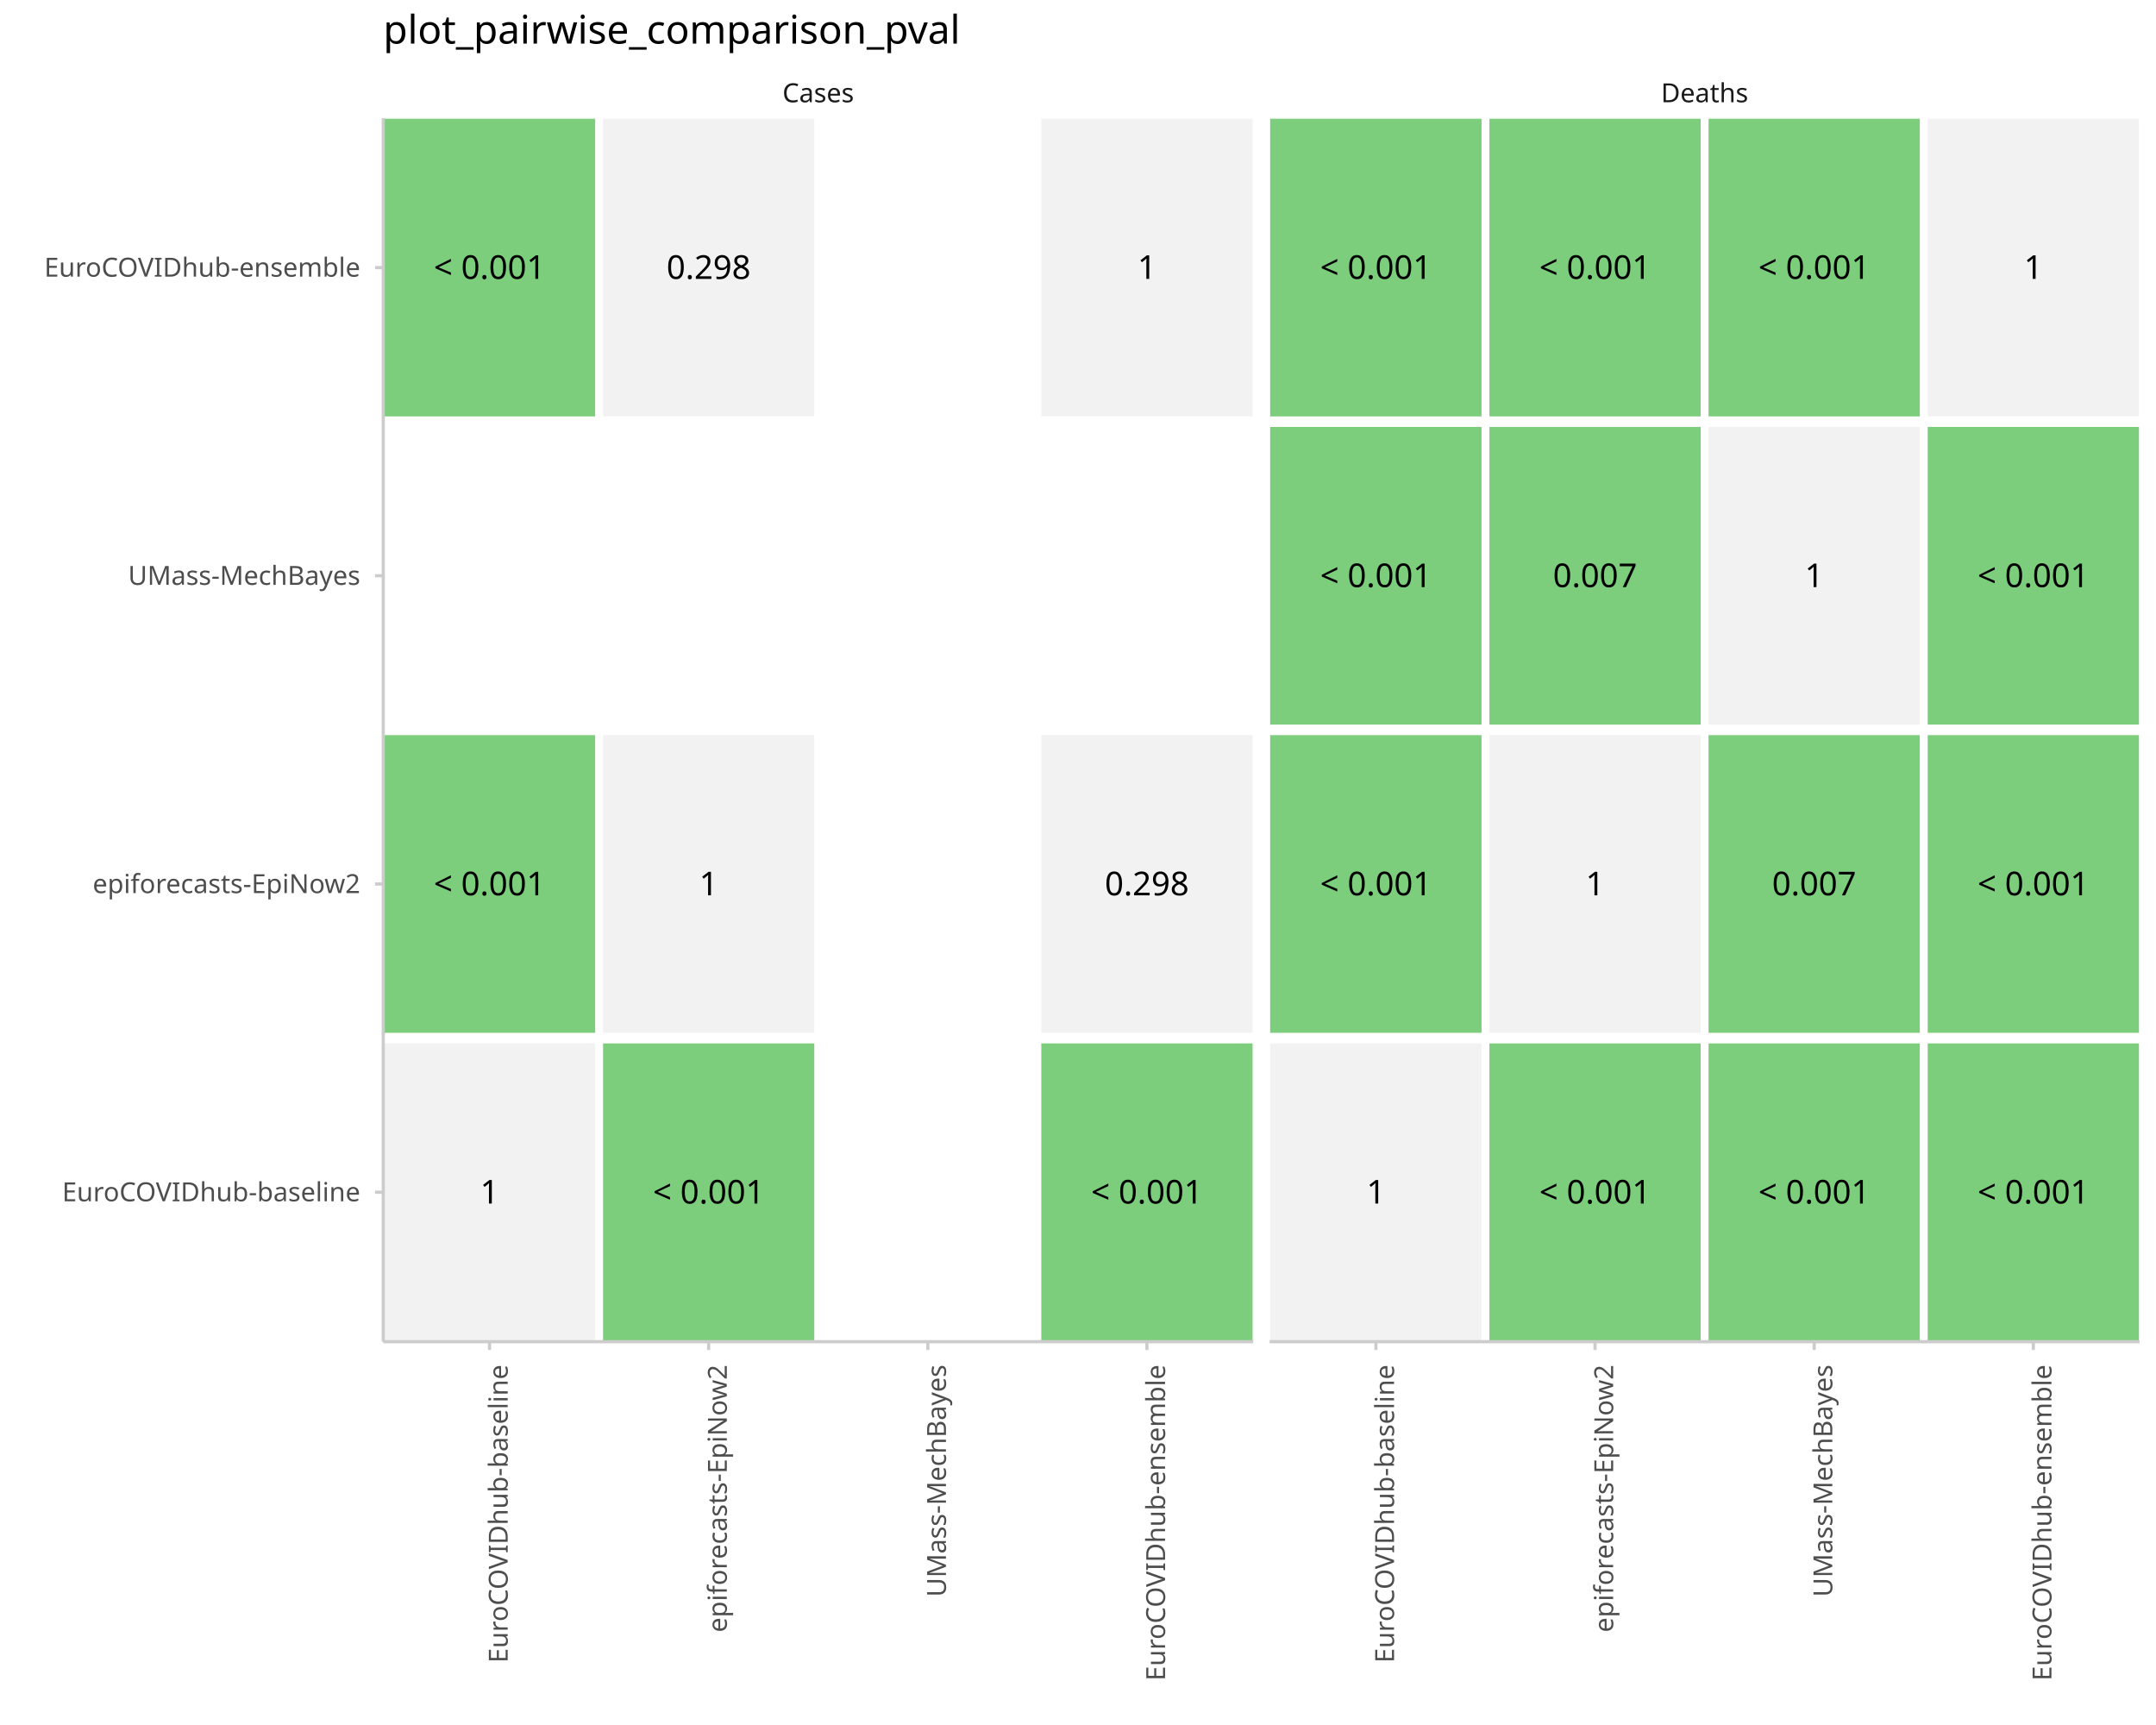
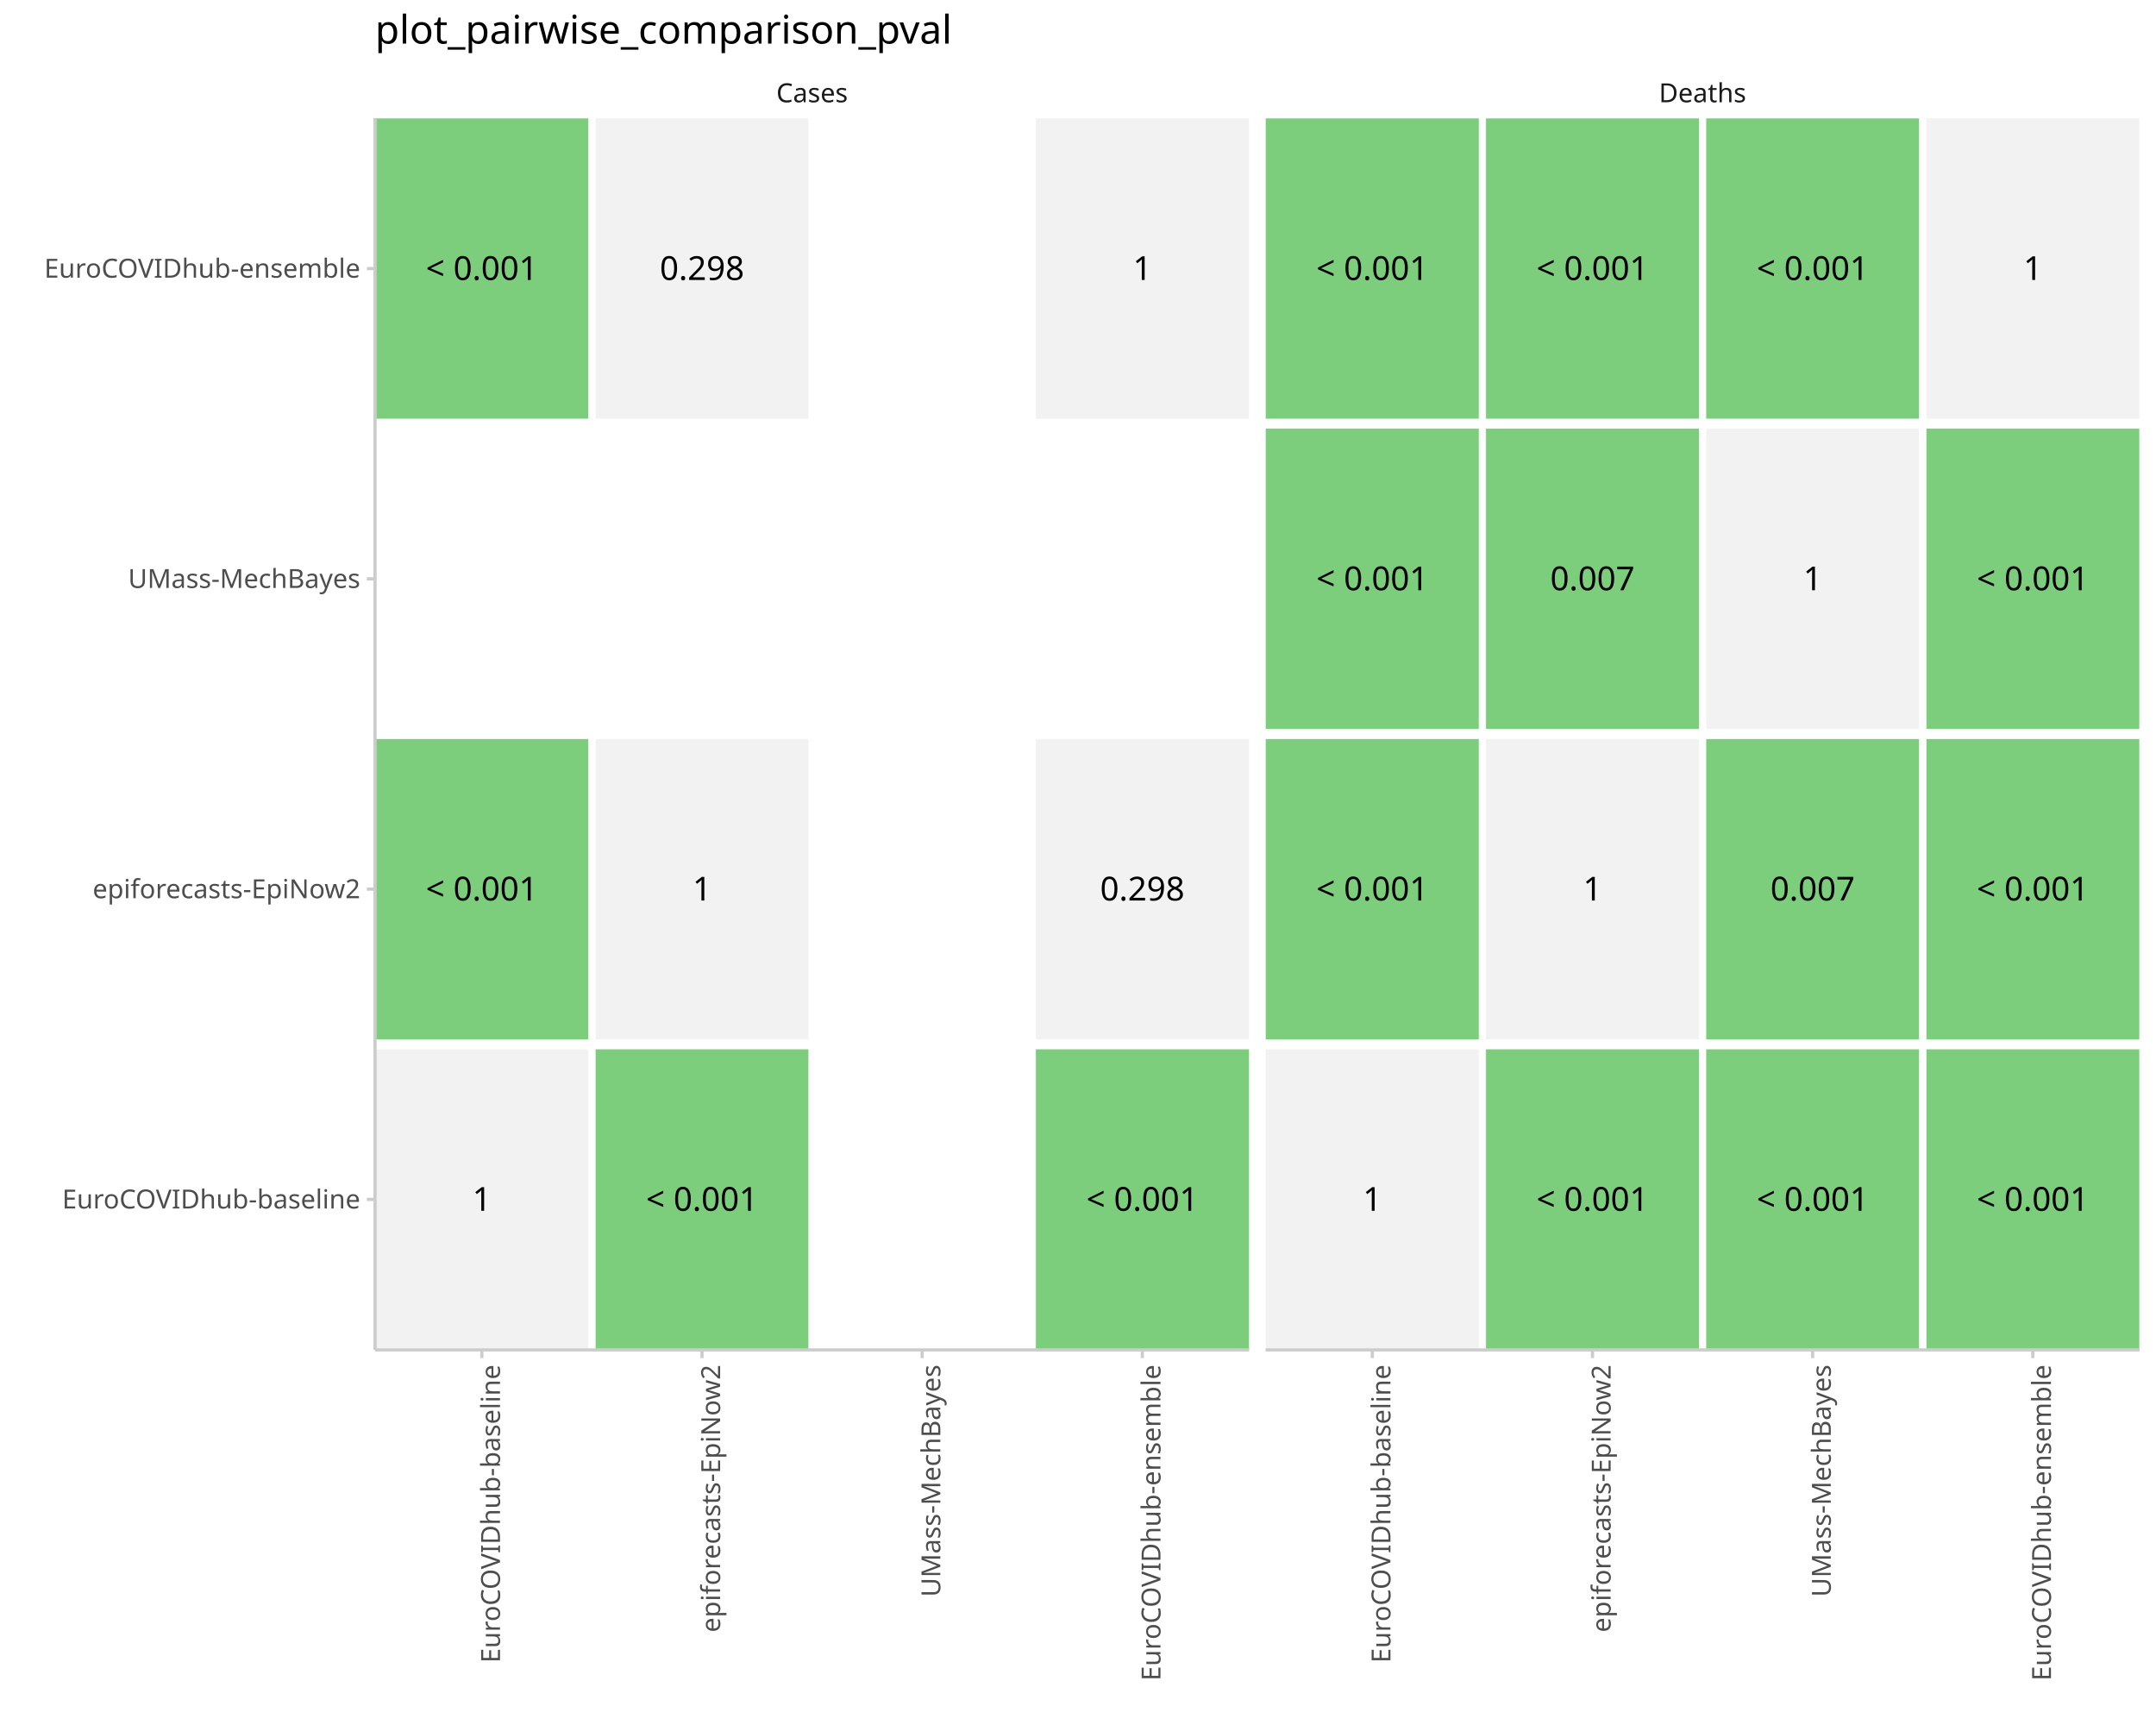
<svg xmlns="http://www.w3.org/2000/svg" class="svglite" data-engine-version="2.0" width="720.00pt" height="576.00pt" viewBox="0 0 720.00 576.00">
  <defs>
    <style type="text/css">
    .svglite line, .svglite polyline, .svglite polygon, .svglite path, .svglite rect, .svglite circle {
      fill: none;
      stroke: #000000;
      stroke-linecap: round;
      stroke-linejoin: round;
      stroke-miterlimit: 10.00;
    }
  </style>
  </defs>
  <rect width="100%" height="100%" style="stroke: none; fill: #FFFFFF;" />
  <defs>
    <clipPath id="cpMC4wMHw3MjAuMDB8MC4wMHw1NzYuMDA=">
      <rect x="0.00" y="0.00" width="720.00" height="576.00" />
    </clipPath>
  </defs>
  <g clip-path="url(#cpMC4wMHw3MjAuMDB8MC4wMHw1NzYuMDA=)">
-     <rect x="0.00" y="0.00" width="720.00" height="576.00" style="stroke-width: 1.07; stroke: none; fill: #FFFFFF;" />
-   </g>
+ </g>
  <defs>
-     <clipPath id="cpMTI3Ljk5fDQxOC41MnwzOS40M3w0NDguMDE=">
-       <rect x="127.99" y="39.43" width="290.52" height="408.57" />
+     <clipPath id="cpMTI1LjI1fDQxNy4xNXwzOS40M3w0NTAuNzU=">
+       <rect x="125.25" y="39.43" width="291.89" height="411.31" />
    </clipPath>
  </defs>
-   <g clip-path="url(#cpMTI3Ljk5fDQxOC41MnwzOS40M3w0NDguMDE=)">
-     <rect x="201.17" y="348.18" width="70.98" height="99.83" style="stroke-width: 0.43; stroke: #FFFFFF; stroke-linecap: butt; stroke-linejoin: miter; fill: #7CCD7C;" />
-     <rect x="347.53" y="348.18" width="70.98" height="99.83" style="stroke-width: 0.43; stroke: #FFFFFF; stroke-linecap: butt; stroke-linejoin: miter; fill: #7CCD7C;" />
-     <rect x="127.99" y="348.18" width="70.98" height="99.83" style="stroke-width: 0.43; stroke: #FFFFFF; stroke-linecap: butt; stroke-linejoin: miter; fill: #F2F2F2;" />
-     <rect x="127.99" y="39.43" width="70.98" height="99.83" style="stroke-width: 0.43; stroke: #FFFFFF; stroke-linecap: butt; stroke-linejoin: miter; fill: #7CCD7C;" />
-     <rect x="201.17" y="39.43" width="70.98" height="99.83" style="stroke-width: 0.43; stroke: #FFFFFF; stroke-linecap: butt; stroke-linejoin: miter; fill: #F2F2F2;" />
-     <rect x="347.53" y="39.43" width="70.98" height="99.83" style="stroke-width: 0.43; stroke: #FFFFFF; stroke-linecap: butt; stroke-linejoin: miter; fill: #F2F2F2;" />
-     <rect x="347.53" y="245.26" width="70.98" height="99.83" style="stroke-width: 0.43; stroke: #FFFFFF; stroke-linecap: butt; stroke-linejoin: miter; fill: #F2F2F2;" />
-     <rect x="127.99" y="245.26" width="70.98" height="99.83" style="stroke-width: 0.43; stroke: #FFFFFF; stroke-linecap: butt; stroke-linejoin: miter; fill: #7CCD7C;" />
-     <rect x="201.17" y="245.26" width="70.98" height="99.83" style="stroke-width: 0.43; stroke: #FFFFFF; stroke-linecap: butt; stroke-linejoin: miter; fill: #F2F2F2;" />
-     <text x="236.66" y="401.88" text-anchor="middle" style="font-size: 11.00px; font-family: sans;" textLength="37.01px" lengthAdjust="spacingAndGlyphs">&lt; 0.001</text>
-     <text x="383.02" y="401.88" text-anchor="middle" style="font-size: 11.00px; font-family: sans;" textLength="37.01px" lengthAdjust="spacingAndGlyphs">&lt; 0.001</text>
-     <text x="163.48" y="401.88" text-anchor="middle" style="font-size: 11.00px; font-family: sans;" textLength="6.12px" lengthAdjust="spacingAndGlyphs">1</text>
-     <text x="163.48" y="93.13" text-anchor="middle" style="font-size: 11.00px; font-family: sans;" textLength="37.01px" lengthAdjust="spacingAndGlyphs">&lt; 0.001</text>
-     <text x="236.66" y="93.13" text-anchor="middle" style="font-size: 11.00px; font-family: sans;" textLength="27.53px" lengthAdjust="spacingAndGlyphs">0.298</text>
-     <text x="383.02" y="93.13" text-anchor="middle" style="font-size: 11.00px; font-family: sans;" textLength="6.12px" lengthAdjust="spacingAndGlyphs">1</text>
-     <text x="383.02" y="298.96" text-anchor="middle" style="font-size: 11.00px; font-family: sans;" textLength="27.53px" lengthAdjust="spacingAndGlyphs">0.298</text>
-     <text x="163.48" y="298.96" text-anchor="middle" style="font-size: 11.00px; font-family: sans;" textLength="37.01px" lengthAdjust="spacingAndGlyphs">&lt; 0.001</text>
-     <text x="236.66" y="298.96" text-anchor="middle" style="font-size: 11.00px; font-family: sans;" textLength="6.12px" lengthAdjust="spacingAndGlyphs">1</text>
+   <g clip-path="url(#cpMTI1LjI1fDQxNy4xNXwzOS40M3w0NTAuNzU=)">
+     <rect x="198.78" y="350.25" width="71.32" height="100.50" style="stroke-width: 0.21; stroke: #FFFFFF; stroke-linecap: butt; stroke-linejoin: miter; fill: #7CCD7C;" />
+     <rect x="345.83" y="350.25" width="71.32" height="100.50" style="stroke-width: 0.21; stroke: #FFFFFF; stroke-linecap: butt; stroke-linejoin: miter; fill: #7CCD7C;" />
+     <rect x="125.25" y="350.25" width="71.32" height="100.50" style="stroke-width: 0.21; stroke: #FFFFFF; stroke-linecap: butt; stroke-linejoin: miter; fill: #F2F2F2;" />
+     <rect x="125.25" y="39.43" width="71.32" height="100.50" style="stroke-width: 0.21; stroke: #FFFFFF; stroke-linecap: butt; stroke-linejoin: miter; fill: #7CCD7C;" />
+     <rect x="198.78" y="39.43" width="71.32" height="100.50" style="stroke-width: 0.21; stroke: #FFFFFF; stroke-linecap: butt; stroke-linejoin: miter; fill: #F2F2F2;" />
+     <rect x="345.83" y="39.43" width="71.32" height="100.50" style="stroke-width: 0.21; stroke: #FFFFFF; stroke-linecap: butt; stroke-linejoin: miter; fill: #F2F2F2;" />
+     <rect x="345.83" y="246.65" width="71.32" height="100.50" style="stroke-width: 0.21; stroke: #FFFFFF; stroke-linecap: butt; stroke-linejoin: miter; fill: #F2F2F2;" />
+     <rect x="125.25" y="246.65" width="71.32" height="100.50" style="stroke-width: 0.21; stroke: #FFFFFF; stroke-linecap: butt; stroke-linejoin: miter; fill: #7CCD7C;" />
+     <rect x="198.78" y="246.65" width="71.32" height="100.50" style="stroke-width: 0.21; stroke: #FFFFFF; stroke-linecap: butt; stroke-linejoin: miter; fill: #F2F2F2;" />
+     <text x="234.44" y="404.30" text-anchor="middle" style="font-size: 11.04px; font-family: sans;" textLength="37.15px" lengthAdjust="spacingAndGlyphs">&lt; 0.001</text>
+     <text x="381.49" y="404.30" text-anchor="middle" style="font-size: 11.04px; font-family: sans;" textLength="37.15px" lengthAdjust="spacingAndGlyphs">&lt; 0.001</text>
+     <text x="160.91" y="404.30" text-anchor="middle" style="font-size: 11.04px; font-family: sans;" textLength="6.14px" lengthAdjust="spacingAndGlyphs">1</text>
+     <text x="160.91" y="93.48" text-anchor="middle" style="font-size: 11.04px; font-family: sans;" textLength="37.15px" lengthAdjust="spacingAndGlyphs">&lt; 0.001</text>
+     <text x="234.44" y="93.48" text-anchor="middle" style="font-size: 11.04px; font-family: sans;" textLength="27.63px" lengthAdjust="spacingAndGlyphs">0.298</text>
+     <text x="381.49" y="93.48" text-anchor="middle" style="font-size: 11.04px; font-family: sans;" textLength="6.14px" lengthAdjust="spacingAndGlyphs">1</text>
+     <text x="381.49" y="300.69" text-anchor="middle" style="font-size: 11.04px; font-family: sans;" textLength="27.63px" lengthAdjust="spacingAndGlyphs">0.298</text>
+     <text x="160.91" y="300.69" text-anchor="middle" style="font-size: 11.04px; font-family: sans;" textLength="37.15px" lengthAdjust="spacingAndGlyphs">&lt; 0.001</text>
+     <text x="234.44" y="300.69" text-anchor="middle" style="font-size: 11.04px; font-family: sans;" textLength="6.14px" lengthAdjust="spacingAndGlyphs">1</text>
  </g>
  <g clip-path="url(#cpMC4wMHw3MjAuMDB8MC4wMHw1NzYuMDA=)">
</g>
  <defs>
-     <clipPath id="cpNDI0LjAwfDcxNC41MnwzOS40M3w0NDguMDE=">
-       <rect x="424.00" y="39.43" width="290.52" height="408.57" />
+     <clipPath id="cpNDIyLjYzfDcxNC41MnwzOS40M3w0NTAuNzU=">
+       <rect x="422.63" y="39.43" width="291.89" height="411.31" />
    </clipPath>
  </defs>
-   <g clip-path="url(#cpNDI0LjAwfDcxNC41MnwzOS40M3w0NDguMDE=)">
-     <rect x="497.18" y="348.18" width="70.98" height="99.83" style="stroke-width: 0.43; stroke: #FFFFFF; stroke-linecap: butt; stroke-linejoin: miter; fill: #7CCD7C;" />
-     <rect x="570.36" y="348.18" width="70.98" height="99.83" style="stroke-width: 0.43; stroke: #FFFFFF; stroke-linecap: butt; stroke-linejoin: miter; fill: #7CCD7C;" />
-     <rect x="643.54" y="348.18" width="70.98" height="99.83" style="stroke-width: 0.43; stroke: #FFFFFF; stroke-linecap: butt; stroke-linejoin: miter; fill: #7CCD7C;" />
-     <rect x="424.00" y="348.18" width="70.98" height="99.83" style="stroke-width: 0.43; stroke: #FFFFFF; stroke-linecap: butt; stroke-linejoin: miter; fill: #F2F2F2;" />
-     <rect x="424.00" y="39.43" width="70.98" height="99.83" style="stroke-width: 0.43; stroke: #FFFFFF; stroke-linecap: butt; stroke-linejoin: miter; fill: #7CCD7C;" />
-     <rect x="497.18" y="39.43" width="70.98" height="99.83" style="stroke-width: 0.43; stroke: #FFFFFF; stroke-linecap: butt; stroke-linejoin: miter; fill: #7CCD7C;" />
-     <rect x="570.36" y="39.43" width="70.98" height="99.83" style="stroke-width: 0.43; stroke: #FFFFFF; stroke-linecap: butt; stroke-linejoin: miter; fill: #7CCD7C;" />
-     <rect x="643.54" y="39.43" width="70.98" height="99.83" style="stroke-width: 0.43; stroke: #FFFFFF; stroke-linecap: butt; stroke-linejoin: miter; fill: #F2F2F2;" />
-     <rect x="497.18" y="142.35" width="70.98" height="99.83" style="stroke-width: 0.43; stroke: #FFFFFF; stroke-linecap: butt; stroke-linejoin: miter; fill: #7CCD7C;" />
-     <rect x="643.54" y="142.35" width="70.98" height="99.83" style="stroke-width: 0.43; stroke: #FFFFFF; stroke-linecap: butt; stroke-linejoin: miter; fill: #7CCD7C;" />
-     <rect x="424.00" y="142.35" width="70.98" height="99.83" style="stroke-width: 0.43; stroke: #FFFFFF; stroke-linecap: butt; stroke-linejoin: miter; fill: #7CCD7C;" />
-     <rect x="570.36" y="142.35" width="70.98" height="99.83" style="stroke-width: 0.43; stroke: #FFFFFF; stroke-linecap: butt; stroke-linejoin: miter; fill: #F2F2F2;" />
-     <rect x="643.54" y="245.26" width="70.98" height="99.83" style="stroke-width: 0.43; stroke: #FFFFFF; stroke-linecap: butt; stroke-linejoin: miter; fill: #7CCD7C;" />
-     <rect x="570.36" y="245.26" width="70.98" height="99.83" style="stroke-width: 0.43; stroke: #FFFFFF; stroke-linecap: butt; stroke-linejoin: miter; fill: #7CCD7C;" />
-     <rect x="424.00" y="245.26" width="70.98" height="99.83" style="stroke-width: 0.43; stroke: #FFFFFF; stroke-linecap: butt; stroke-linejoin: miter; fill: #7CCD7C;" />
-     <rect x="497.18" y="245.26" width="70.98" height="99.83" style="stroke-width: 0.43; stroke: #FFFFFF; stroke-linecap: butt; stroke-linejoin: miter; fill: #F2F2F2;" />
-     <text x="532.67" y="401.88" text-anchor="middle" style="font-size: 11.00px; font-family: sans;" textLength="37.01px" lengthAdjust="spacingAndGlyphs">&lt; 0.001</text>
-     <text x="605.85" y="401.88" text-anchor="middle" style="font-size: 11.00px; font-family: sans;" textLength="37.01px" lengthAdjust="spacingAndGlyphs">&lt; 0.001</text>
-     <text x="679.03" y="401.88" text-anchor="middle" style="font-size: 11.00px; font-family: sans;" textLength="37.01px" lengthAdjust="spacingAndGlyphs">&lt; 0.001</text>
-     <text x="459.49" y="401.88" text-anchor="middle" style="font-size: 11.00px; font-family: sans;" textLength="6.12px" lengthAdjust="spacingAndGlyphs">1</text>
-     <text x="459.49" y="93.13" text-anchor="middle" style="font-size: 11.00px; font-family: sans;" textLength="37.01px" lengthAdjust="spacingAndGlyphs">&lt; 0.001</text>
-     <text x="532.67" y="93.13" text-anchor="middle" style="font-size: 11.00px; font-family: sans;" textLength="37.01px" lengthAdjust="spacingAndGlyphs">&lt; 0.001</text>
-     <text x="605.85" y="93.13" text-anchor="middle" style="font-size: 11.00px; font-family: sans;" textLength="37.01px" lengthAdjust="spacingAndGlyphs">&lt; 0.001</text>
-     <text x="679.03" y="93.13" text-anchor="middle" style="font-size: 11.00px; font-family: sans;" textLength="6.12px" lengthAdjust="spacingAndGlyphs">1</text>
-     <text x="532.67" y="196.05" text-anchor="middle" style="font-size: 11.00px; font-family: sans;" textLength="27.53px" lengthAdjust="spacingAndGlyphs">0.007</text>
-     <text x="679.03" y="196.05" text-anchor="middle" style="font-size: 11.00px; font-family: sans;" textLength="37.01px" lengthAdjust="spacingAndGlyphs">&lt; 0.001</text>
-     <text x="459.49" y="196.05" text-anchor="middle" style="font-size: 11.00px; font-family: sans;" textLength="37.01px" lengthAdjust="spacingAndGlyphs">&lt; 0.001</text>
-     <text x="605.85" y="196.05" text-anchor="middle" style="font-size: 11.00px; font-family: sans;" textLength="6.12px" lengthAdjust="spacingAndGlyphs">1</text>
-     <text x="679.03" y="298.96" text-anchor="middle" style="font-size: 11.00px; font-family: sans;" textLength="37.01px" lengthAdjust="spacingAndGlyphs">&lt; 0.001</text>
-     <text x="605.85" y="298.96" text-anchor="middle" style="font-size: 11.00px; font-family: sans;" textLength="27.53px" lengthAdjust="spacingAndGlyphs">0.007</text>
-     <text x="459.49" y="298.96" text-anchor="middle" style="font-size: 11.00px; font-family: sans;" textLength="37.01px" lengthAdjust="spacingAndGlyphs">&lt; 0.001</text>
-     <text x="532.67" y="298.96" text-anchor="middle" style="font-size: 11.00px; font-family: sans;" textLength="6.12px" lengthAdjust="spacingAndGlyphs">1</text>
+   <g clip-path="url(#cpNDIyLjYzfDcxNC41MnwzOS40M3w0NTAuNzU=)">
+     <rect x="496.15" y="350.25" width="71.32" height="100.50" style="stroke-width: 0.21; stroke: #FFFFFF; stroke-linecap: butt; stroke-linejoin: miter; fill: #7CCD7C;" />
+     <rect x="569.68" y="350.25" width="71.32" height="100.50" style="stroke-width: 0.21; stroke: #FFFFFF; stroke-linecap: butt; stroke-linejoin: miter; fill: #7CCD7C;" />
+     <rect x="643.20" y="350.25" width="71.32" height="100.50" style="stroke-width: 0.21; stroke: #FFFFFF; stroke-linecap: butt; stroke-linejoin: miter; fill: #7CCD7C;" />
+     <rect x="422.63" y="350.25" width="71.32" height="100.50" style="stroke-width: 0.21; stroke: #FFFFFF; stroke-linecap: butt; stroke-linejoin: miter; fill: #F2F2F2;" />
+     <rect x="422.63" y="39.43" width="71.32" height="100.50" style="stroke-width: 0.21; stroke: #FFFFFF; stroke-linecap: butt; stroke-linejoin: miter; fill: #7CCD7C;" />
+     <rect x="496.15" y="39.43" width="71.32" height="100.50" style="stroke-width: 0.21; stroke: #FFFFFF; stroke-linecap: butt; stroke-linejoin: miter; fill: #7CCD7C;" />
+     <rect x="569.68" y="39.43" width="71.32" height="100.50" style="stroke-width: 0.21; stroke: #FFFFFF; stroke-linecap: butt; stroke-linejoin: miter; fill: #7CCD7C;" />
+     <rect x="643.20" y="39.43" width="71.32" height="100.50" style="stroke-width: 0.21; stroke: #FFFFFF; stroke-linecap: butt; stroke-linejoin: miter; fill: #F2F2F2;" />
+     <rect x="496.15" y="143.04" width="71.32" height="100.50" style="stroke-width: 0.21; stroke: #FFFFFF; stroke-linecap: butt; stroke-linejoin: miter; fill: #7CCD7C;" />
+     <rect x="643.20" y="143.04" width="71.32" height="100.50" style="stroke-width: 0.21; stroke: #FFFFFF; stroke-linecap: butt; stroke-linejoin: miter; fill: #7CCD7C;" />
+     <rect x="422.63" y="143.04" width="71.32" height="100.50" style="stroke-width: 0.21; stroke: #FFFFFF; stroke-linecap: butt; stroke-linejoin: miter; fill: #7CCD7C;" />
+     <rect x="569.68" y="143.04" width="71.32" height="100.50" style="stroke-width: 0.21; stroke: #FFFFFF; stroke-linecap: butt; stroke-linejoin: miter; fill: #F2F2F2;" />
+     <rect x="643.20" y="246.65" width="71.32" height="100.50" style="stroke-width: 0.21; stroke: #FFFFFF; stroke-linecap: butt; stroke-linejoin: miter; fill: #7CCD7C;" />
+     <rect x="569.68" y="246.65" width="71.32" height="100.50" style="stroke-width: 0.21; stroke: #FFFFFF; stroke-linecap: butt; stroke-linejoin: miter; fill: #7CCD7C;" />
+     <rect x="422.63" y="246.65" width="71.32" height="100.50" style="stroke-width: 0.21; stroke: #FFFFFF; stroke-linecap: butt; stroke-linejoin: miter; fill: #7CCD7C;" />
+     <rect x="496.15" y="246.65" width="71.32" height="100.50" style="stroke-width: 0.21; stroke: #FFFFFF; stroke-linecap: butt; stroke-linejoin: miter; fill: #F2F2F2;" />
+     <text x="531.81" y="404.30" text-anchor="middle" style="font-size: 11.04px; font-family: sans;" textLength="37.15px" lengthAdjust="spacingAndGlyphs">&lt; 0.001</text>
+     <text x="605.34" y="404.30" text-anchor="middle" style="font-size: 11.04px; font-family: sans;" textLength="37.15px" lengthAdjust="spacingAndGlyphs">&lt; 0.001</text>
+     <text x="678.86" y="404.30" text-anchor="middle" style="font-size: 11.04px; font-family: sans;" textLength="37.15px" lengthAdjust="spacingAndGlyphs">&lt; 0.001</text>
+     <text x="458.29" y="404.30" text-anchor="middle" style="font-size: 11.04px; font-family: sans;" textLength="6.14px" lengthAdjust="spacingAndGlyphs">1</text>
+     <text x="458.29" y="93.48" text-anchor="middle" style="font-size: 11.04px; font-family: sans;" textLength="37.15px" lengthAdjust="spacingAndGlyphs">&lt; 0.001</text>
+     <text x="531.81" y="93.48" text-anchor="middle" style="font-size: 11.04px; font-family: sans;" textLength="37.15px" lengthAdjust="spacingAndGlyphs">&lt; 0.001</text>
+     <text x="605.34" y="93.48" text-anchor="middle" style="font-size: 11.04px; font-family: sans;" textLength="37.15px" lengthAdjust="spacingAndGlyphs">&lt; 0.001</text>
+     <text x="678.86" y="93.48" text-anchor="middle" style="font-size: 11.04px; font-family: sans;" textLength="6.14px" lengthAdjust="spacingAndGlyphs">1</text>
+     <text x="531.81" y="197.09" text-anchor="middle" style="font-size: 11.04px; font-family: sans;" textLength="27.63px" lengthAdjust="spacingAndGlyphs">0.007</text>
+     <text x="678.86" y="197.09" text-anchor="middle" style="font-size: 11.04px; font-family: sans;" textLength="37.15px" lengthAdjust="spacingAndGlyphs">&lt; 0.001</text>
+     <text x="458.29" y="197.09" text-anchor="middle" style="font-size: 11.04px; font-family: sans;" textLength="37.15px" lengthAdjust="spacingAndGlyphs">&lt; 0.001</text>
+     <text x="605.34" y="197.09" text-anchor="middle" style="font-size: 11.04px; font-family: sans;" textLength="6.14px" lengthAdjust="spacingAndGlyphs">1</text>
+     <text x="678.86" y="300.69" text-anchor="middle" style="font-size: 11.04px; font-family: sans;" textLength="37.15px" lengthAdjust="spacingAndGlyphs">&lt; 0.001</text>
+     <text x="605.34" y="300.69" text-anchor="middle" style="font-size: 11.04px; font-family: sans;" textLength="27.63px" lengthAdjust="spacingAndGlyphs">0.007</text>
+     <text x="458.29" y="300.69" text-anchor="middle" style="font-size: 11.04px; font-family: sans;" textLength="37.15px" lengthAdjust="spacingAndGlyphs">&lt; 0.001</text>
+     <text x="531.81" y="300.69" text-anchor="middle" style="font-size: 11.04px; font-family: sans;" textLength="6.14px" lengthAdjust="spacingAndGlyphs">1</text>
  </g>
  <g clip-path="url(#cpMC4wMHw3MjAuMDB8MC4wMHw1NzYuMDA=)">
</g>
  <defs>
-     <clipPath id="cpMTI3Ljk5fDQxOC41MnwyMi43OHwzOS40Mw==">
-       <rect x="127.99" y="22.78" width="290.52" height="16.65" />
+     <clipPath id="cpMTI1LjI1fDQxNy4xNXwyMi43OHwzOS40Mw==">
+       <rect x="125.25" y="22.78" width="291.89" height="16.65" />
    </clipPath>
  </defs>
-   <g clip-path="url(#cpMTI3Ljk5fDQxOC41MnwyMi43OHwzOS40Mw==)">
-     <text x="273.25" y="34.14" text-anchor="middle" style="font-size: 8.80px; fill: #1A1A1A; font-family: sans;" textLength="24.95px" lengthAdjust="spacingAndGlyphs">Cases</text>
+   <g clip-path="url(#cpMTI1LjI1fDQxNy4xNXwyMi43OHwzOS40Mw==)">
+     <text x="271.20" y="34.14" text-anchor="middle" style="font-size: 8.80px; fill: #1A1A1A; font-family: sans;" textLength="24.95px" lengthAdjust="spacingAndGlyphs">Cases</text>
  </g>
  <g clip-path="url(#cpMC4wMHw3MjAuMDB8MC4wMHw1NzYuMDA=)">
</g>
  <defs>
-     <clipPath id="cpNDI0LjAwfDcxNC41MnwyMi43OHwzOS40Mw==">
-       <rect x="424.00" y="22.78" width="290.52" height="16.65" />
+     <clipPath id="cpNDIyLjYzfDcxNC41MnwyMi43OHwzOS40Mw==">
+       <rect x="422.63" y="22.78" width="291.89" height="16.65" />
    </clipPath>
  </defs>
-   <g clip-path="url(#cpNDI0LjAwfDcxNC41MnwyMi43OHwzOS40Mw==)">
-     <text x="569.26" y="34.14" text-anchor="middle" style="font-size: 8.80px; fill: #1A1A1A; font-family: sans;" textLength="27.89px" lengthAdjust="spacingAndGlyphs">Deaths</text>
+   <g clip-path="url(#cpNDIyLjYzfDcxNC41MnwyMi43OHwzOS40Mw==)">
+     <text x="568.57" y="34.14" text-anchor="middle" style="font-size: 8.80px; fill: #1A1A1A; font-family: sans;" textLength="27.89px" lengthAdjust="spacingAndGlyphs">Deaths</text>
  </g>
  <g clip-path="url(#cpMC4wMHw3MjAuMDB8MC4wMHw1NzYuMDA=)">
-     <polyline points="127.99,448.01 418.52,448.01 " style="stroke-width: 1.07; stroke: #CCCCCC; stroke-linecap: butt;" />
-     <polyline points="163.48,450.75 163.48,448.01 " style="stroke-width: 1.07; stroke: #CCCCCC; stroke-linecap: butt;" />
-     <polyline points="236.66,450.75 236.66,448.01 " style="stroke-width: 1.07; stroke: #CCCCCC; stroke-linecap: butt;" />
-     <polyline points="309.84,450.75 309.84,448.01 " style="stroke-width: 1.07; stroke: #CCCCCC; stroke-linecap: butt;" />
-     <polyline points="383.02,450.75 383.02,448.01 " style="stroke-width: 1.07; stroke: #CCCCCC; stroke-linecap: butt;" />
-     <text transform="translate(169.54,455.68) rotate(-90)" text-anchor="end" style="font-size: 8.80px; fill: #4D4D4D; font-family: sans;" textLength="96.87px" lengthAdjust="spacingAndGlyphs">EuroCOVIDhub-baseline</text>
-     <text transform="translate(242.72,455.68) rotate(-90)" text-anchor="end" style="font-size: 8.80px; fill: #4D4D4D; font-family: sans;" textLength="85.61px" lengthAdjust="spacingAndGlyphs">epiforecasts-EpiNow2</text>
-     <text transform="translate(315.90,455.68) rotate(-90)" text-anchor="end" style="font-size: 8.80px; fill: #4D4D4D; font-family: sans;" textLength="76.32px" lengthAdjust="spacingAndGlyphs">UMass-MechBayes</text>
-     <text transform="translate(389.08,455.68) rotate(-90)" text-anchor="end" style="font-size: 8.80px; fill: #4D4D4D; font-family: sans;" textLength="102.25px" lengthAdjust="spacingAndGlyphs">EuroCOVIDhub-ensemble</text>
-     <polyline points="424.00,448.01 714.52,448.01 " style="stroke-width: 1.07; stroke: #CCCCCC; stroke-linecap: butt;" />
-     <polyline points="459.49,450.75 459.49,448.01 " style="stroke-width: 1.07; stroke: #CCCCCC; stroke-linecap: butt;" />
-     <polyline points="532.67,450.75 532.67,448.01 " style="stroke-width: 1.07; stroke: #CCCCCC; stroke-linecap: butt;" />
-     <polyline points="605.85,450.75 605.85,448.01 " style="stroke-width: 1.07; stroke: #CCCCCC; stroke-linecap: butt;" />
-     <polyline points="679.03,450.75 679.03,448.01 " style="stroke-width: 1.07; stroke: #CCCCCC; stroke-linecap: butt;" />
-     <text transform="translate(465.54,455.68) rotate(-90)" text-anchor="end" style="font-size: 8.80px; fill: #4D4D4D; font-family: sans;" textLength="96.87px" lengthAdjust="spacingAndGlyphs">EuroCOVIDhub-baseline</text>
-     <text transform="translate(538.72,455.68) rotate(-90)" text-anchor="end" style="font-size: 8.80px; fill: #4D4D4D; font-family: sans;" textLength="85.61px" lengthAdjust="spacingAndGlyphs">epiforecasts-EpiNow2</text>
-     <text transform="translate(611.90,455.68) rotate(-90)" text-anchor="end" style="font-size: 8.80px; fill: #4D4D4D; font-family: sans;" textLength="76.32px" lengthAdjust="spacingAndGlyphs">UMass-MechBayes</text>
-     <text transform="translate(685.08,455.68) rotate(-90)" text-anchor="end" style="font-size: 8.80px; fill: #4D4D4D; font-family: sans;" textLength="102.25px" lengthAdjust="spacingAndGlyphs">EuroCOVIDhub-ensemble</text>
-     <polyline points="127.99,448.01 127.99,39.43 " style="stroke-width: 1.07; stroke: #CCCCCC; stroke-linecap: butt;" />
-     <text x="120.32" y="401.12" text-anchor="end" style="font-size: 8.80px; fill: #4D4D4D; font-family: sans;" textLength="96.87px" lengthAdjust="spacingAndGlyphs">EuroCOVIDhub-baseline</text>
-     <text x="120.32" y="298.21" text-anchor="end" style="font-size: 8.80px; fill: #4D4D4D; font-family: sans;" textLength="85.61px" lengthAdjust="spacingAndGlyphs">epiforecasts-EpiNow2</text>
-     <text x="120.32" y="195.29" text-anchor="end" style="font-size: 8.80px; fill: #4D4D4D; font-family: sans;" textLength="76.32px" lengthAdjust="spacingAndGlyphs">UMass-MechBayes</text>
-     <text x="120.32" y="92.38" text-anchor="end" style="font-size: 8.80px; fill: #4D4D4D; font-family: sans;" textLength="102.25px" lengthAdjust="spacingAndGlyphs">EuroCOVIDhub-ensemble</text>
-     <polyline points="125.25,398.09 127.99,398.09 " style="stroke-width: 1.07; stroke: #CCCCCC; stroke-linecap: butt;" />
-     <polyline points="125.25,295.18 127.99,295.18 " style="stroke-width: 1.07; stroke: #CCCCCC; stroke-linecap: butt;" />
-     <polyline points="125.25,192.26 127.99,192.26 " style="stroke-width: 1.07; stroke: #CCCCCC; stroke-linecap: butt;" />
-     <polyline points="125.25,89.35 127.99,89.35 " style="stroke-width: 1.07; stroke: #CCCCCC; stroke-linecap: butt;" />
-     <text x="127.99" y="14.56" style="font-size: 13.20px; font-family: sans;" textLength="184.20px" lengthAdjust="spacingAndGlyphs">plot_pairwise_comparison_pval</text>
+     <polyline points="125.25,450.75 417.15,450.75 " style="stroke-width: 1.07; stroke: #CCCCCC; stroke-linecap: butt;" />
+     <polyline points="160.91,453.49 160.91,450.75 " style="stroke-width: 1.07; stroke: #CCCCCC; stroke-linecap: butt;" />
+     <polyline points="234.44,453.49 234.44,450.75 " style="stroke-width: 1.07; stroke: #CCCCCC; stroke-linecap: butt;" />
+     <polyline points="307.96,453.49 307.96,450.75 " style="stroke-width: 1.07; stroke: #CCCCCC; stroke-linecap: butt;" />
+     <polyline points="381.49,453.49 381.49,450.75 " style="stroke-width: 1.07; stroke: #CCCCCC; stroke-linecap: butt;" />
+     <text transform="translate(166.97,455.68) rotate(-90)" text-anchor="end" style="font-size: 8.80px; fill: #4D4D4D; font-family: sans;" textLength="96.87px" lengthAdjust="spacingAndGlyphs">EuroCOVIDhub-baseline</text>
+     <text transform="translate(240.49,455.68) rotate(-90)" text-anchor="end" style="font-size: 8.80px; fill: #4D4D4D; font-family: sans;" textLength="85.61px" lengthAdjust="spacingAndGlyphs">epiforecasts-EpiNow2</text>
+     <text transform="translate(314.02,455.68) rotate(-90)" text-anchor="end" style="font-size: 8.80px; fill: #4D4D4D; font-family: sans;" textLength="76.32px" lengthAdjust="spacingAndGlyphs">UMass-MechBayes</text>
+     <text transform="translate(387.54,455.68) rotate(-90)" text-anchor="end" style="font-size: 8.80px; fill: #4D4D4D; font-family: sans;" textLength="102.25px" lengthAdjust="spacingAndGlyphs">EuroCOVIDhub-ensemble</text>
+     <polyline points="422.63,450.75 714.52,450.75 " style="stroke-width: 1.07; stroke: #CCCCCC; stroke-linecap: butt;" />
+     <polyline points="458.29,453.49 458.29,450.75 " style="stroke-width: 1.07; stroke: #CCCCCC; stroke-linecap: butt;" />
+     <polyline points="531.81,453.49 531.81,450.75 " style="stroke-width: 1.07; stroke: #CCCCCC; stroke-linecap: butt;" />
+     <polyline points="605.34,453.49 605.34,450.75 " style="stroke-width: 1.07; stroke: #CCCCCC; stroke-linecap: butt;" />
+     <polyline points="678.86,453.49 678.86,450.75 " style="stroke-width: 1.07; stroke: #CCCCCC; stroke-linecap: butt;" />
+     <text transform="translate(464.34,455.68) rotate(-90)" text-anchor="end" style="font-size: 8.80px; fill: #4D4D4D; font-family: sans;" textLength="96.87px" lengthAdjust="spacingAndGlyphs">EuroCOVIDhub-baseline</text>
+     <text transform="translate(537.87,455.68) rotate(-90)" text-anchor="end" style="font-size: 8.80px; fill: #4D4D4D; font-family: sans;" textLength="85.61px" lengthAdjust="spacingAndGlyphs">epiforecasts-EpiNow2</text>
+     <text transform="translate(611.39,455.68) rotate(-90)" text-anchor="end" style="font-size: 8.80px; fill: #4D4D4D; font-family: sans;" textLength="76.32px" lengthAdjust="spacingAndGlyphs">UMass-MechBayes</text>
+     <text transform="translate(684.92,455.68) rotate(-90)" text-anchor="end" style="font-size: 8.80px; fill: #4D4D4D; font-family: sans;" textLength="102.25px" lengthAdjust="spacingAndGlyphs">EuroCOVIDhub-ensemble</text>
+     <polyline points="125.25,450.75 125.25,39.43 " style="stroke-width: 1.07; stroke: #CCCCCC; stroke-linecap: butt;" />
+     <text x="120.32" y="403.53" text-anchor="end" style="font-size: 8.80px; fill: #4D4D4D; font-family: sans;" textLength="96.87px" lengthAdjust="spacingAndGlyphs">EuroCOVIDhub-baseline</text>
+     <text x="120.32" y="299.92" text-anchor="end" style="font-size: 8.80px; fill: #4D4D4D; font-family: sans;" textLength="85.61px" lengthAdjust="spacingAndGlyphs">epiforecasts-EpiNow2</text>
+     <text x="120.32" y="196.32" text-anchor="end" style="font-size: 8.80px; fill: #4D4D4D; font-family: sans;" textLength="76.32px" lengthAdjust="spacingAndGlyphs">UMass-MechBayes</text>
+     <text x="120.32" y="92.71" text-anchor="end" style="font-size: 8.80px; fill: #4D4D4D; font-family: sans;" textLength="102.25px" lengthAdjust="spacingAndGlyphs">EuroCOVIDhub-ensemble</text>
+     <polyline points="122.51,400.50 125.25,400.50 " style="stroke-width: 1.07; stroke: #CCCCCC; stroke-linecap: butt;" />
+     <polyline points="122.51,296.89 125.25,296.89 " style="stroke-width: 1.07; stroke: #CCCCCC; stroke-linecap: butt;" />
+     <polyline points="122.51,193.29 125.25,193.29 " style="stroke-width: 1.07; stroke: #CCCCCC; stroke-linecap: butt;" />
+     <polyline points="122.51,89.68 125.25,89.68 " style="stroke-width: 1.07; stroke: #CCCCCC; stroke-linecap: butt;" />
+     <text x="125.25" y="14.56" style="font-size: 13.20px; font-family: sans;" textLength="184.20px" lengthAdjust="spacingAndGlyphs">plot_pairwise_comparison_pval</text>
  </g>
</svg>
